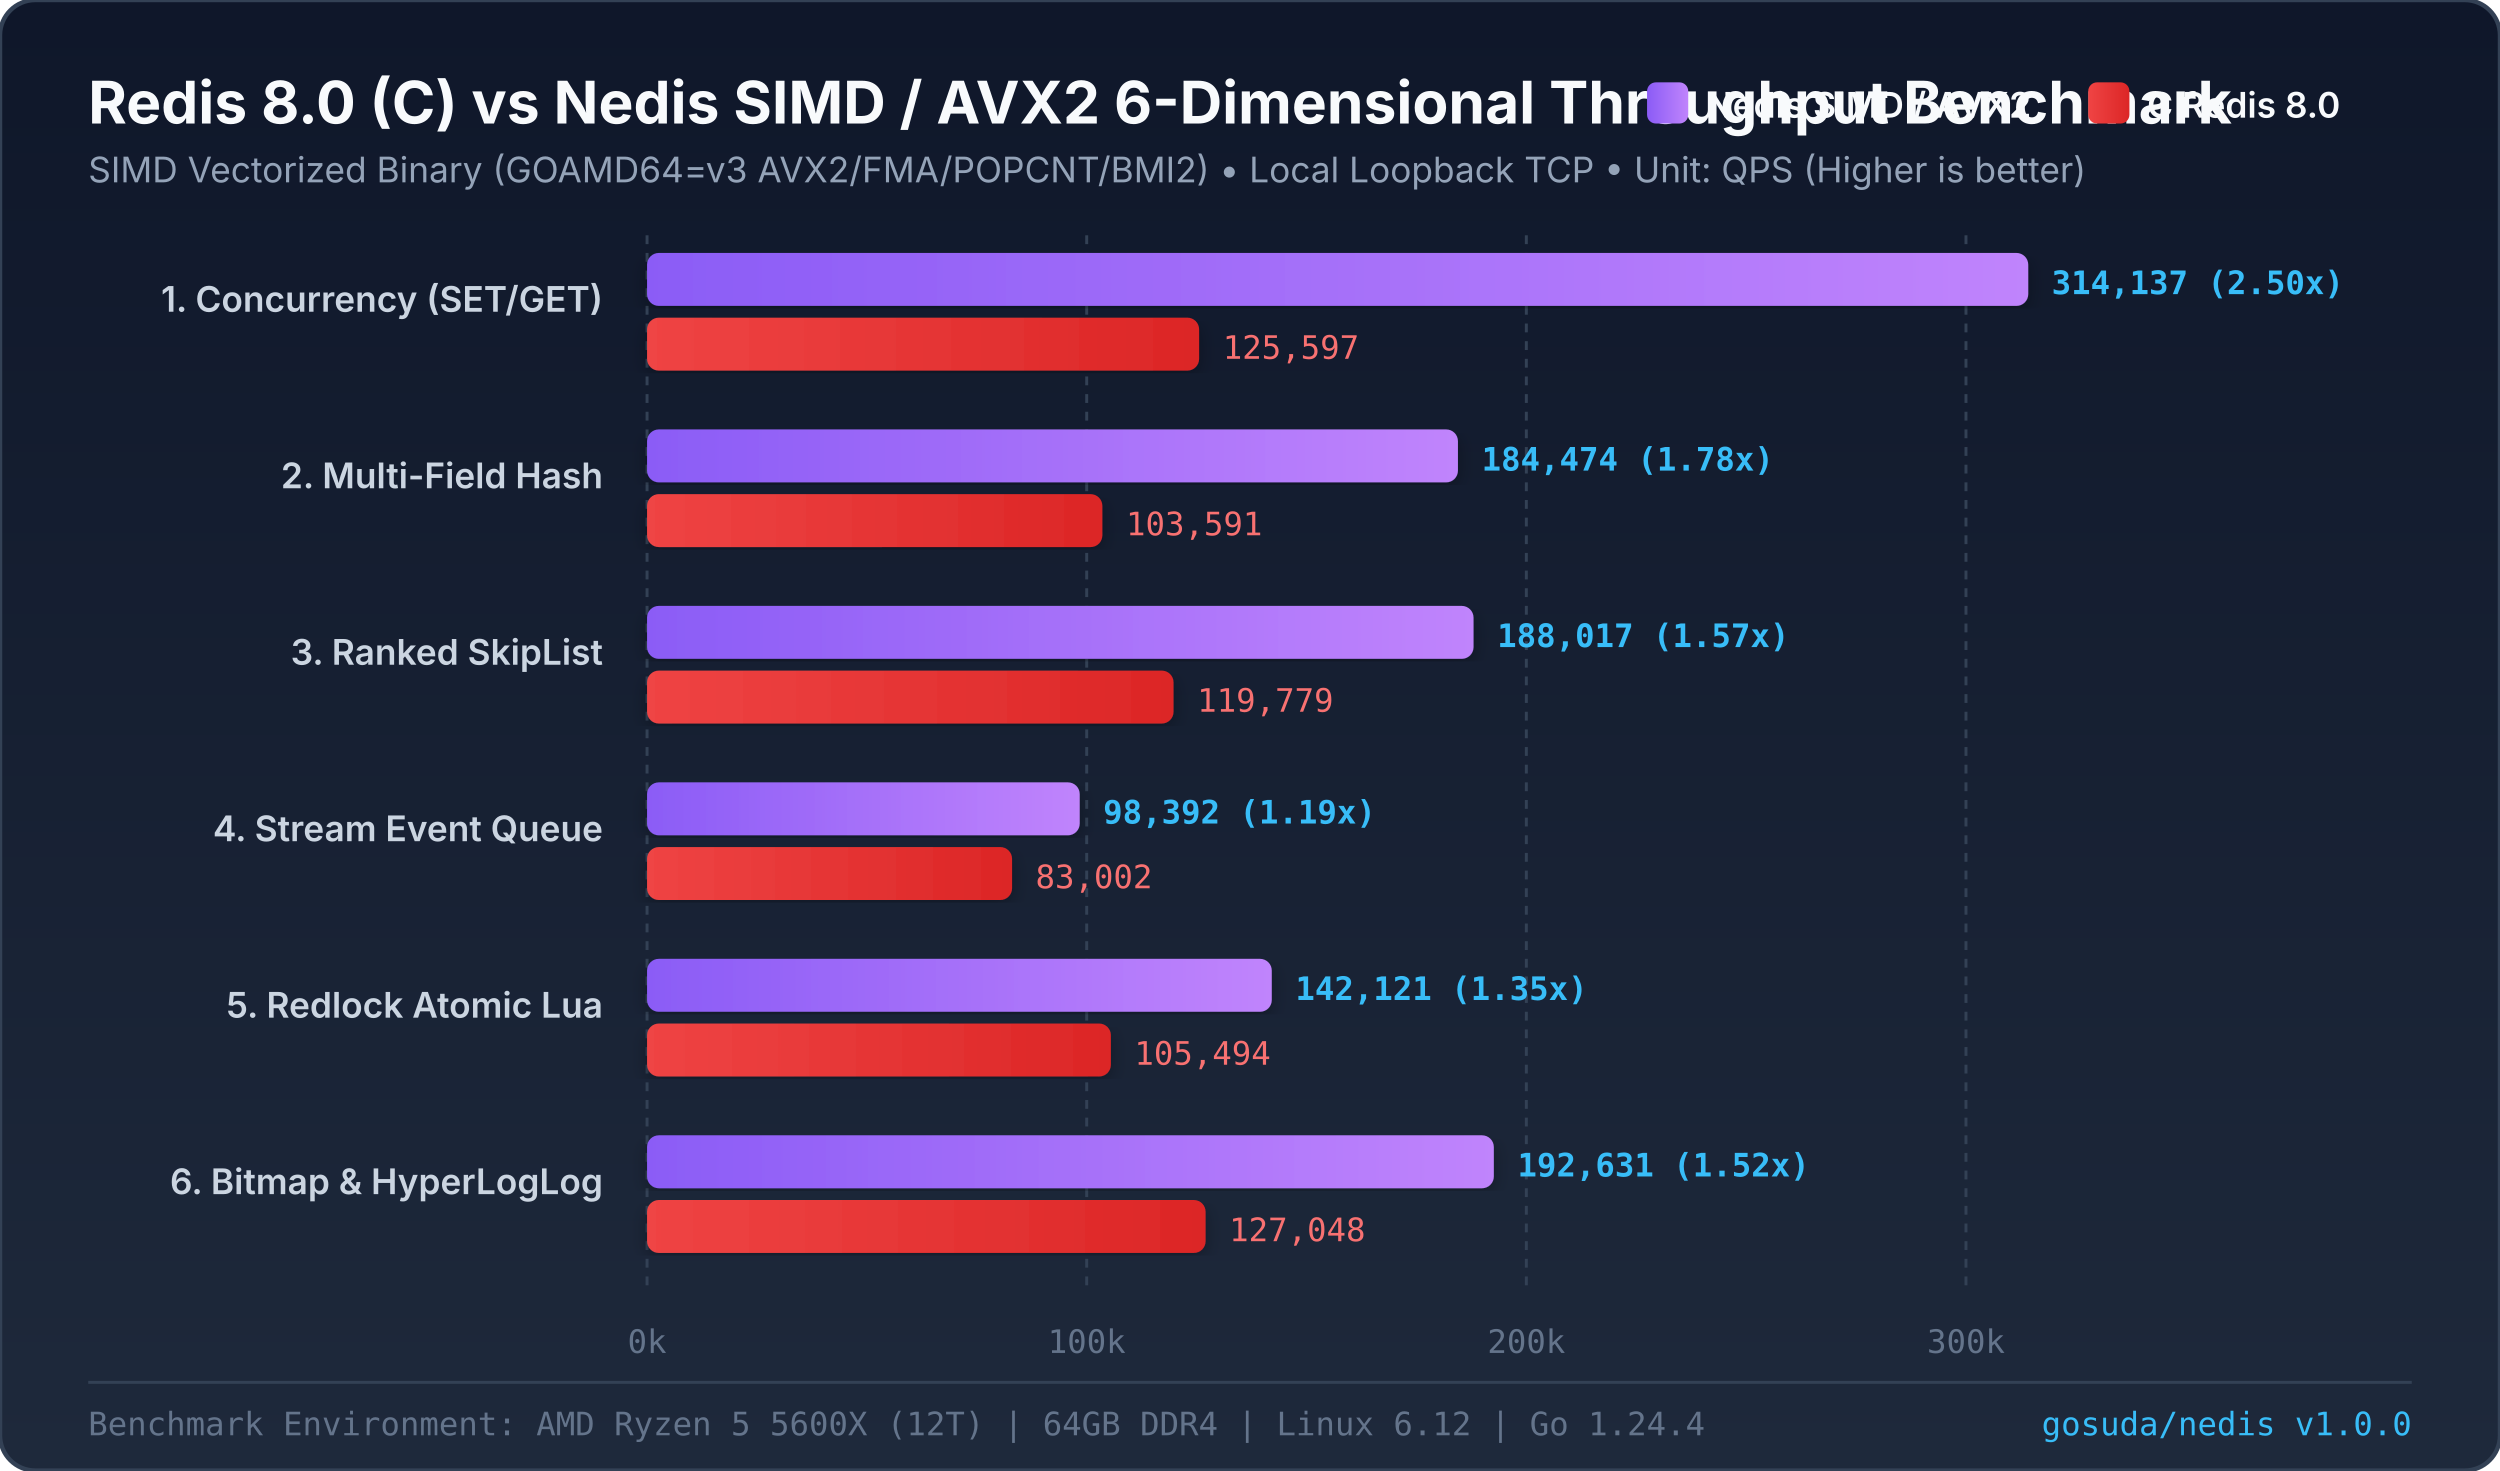
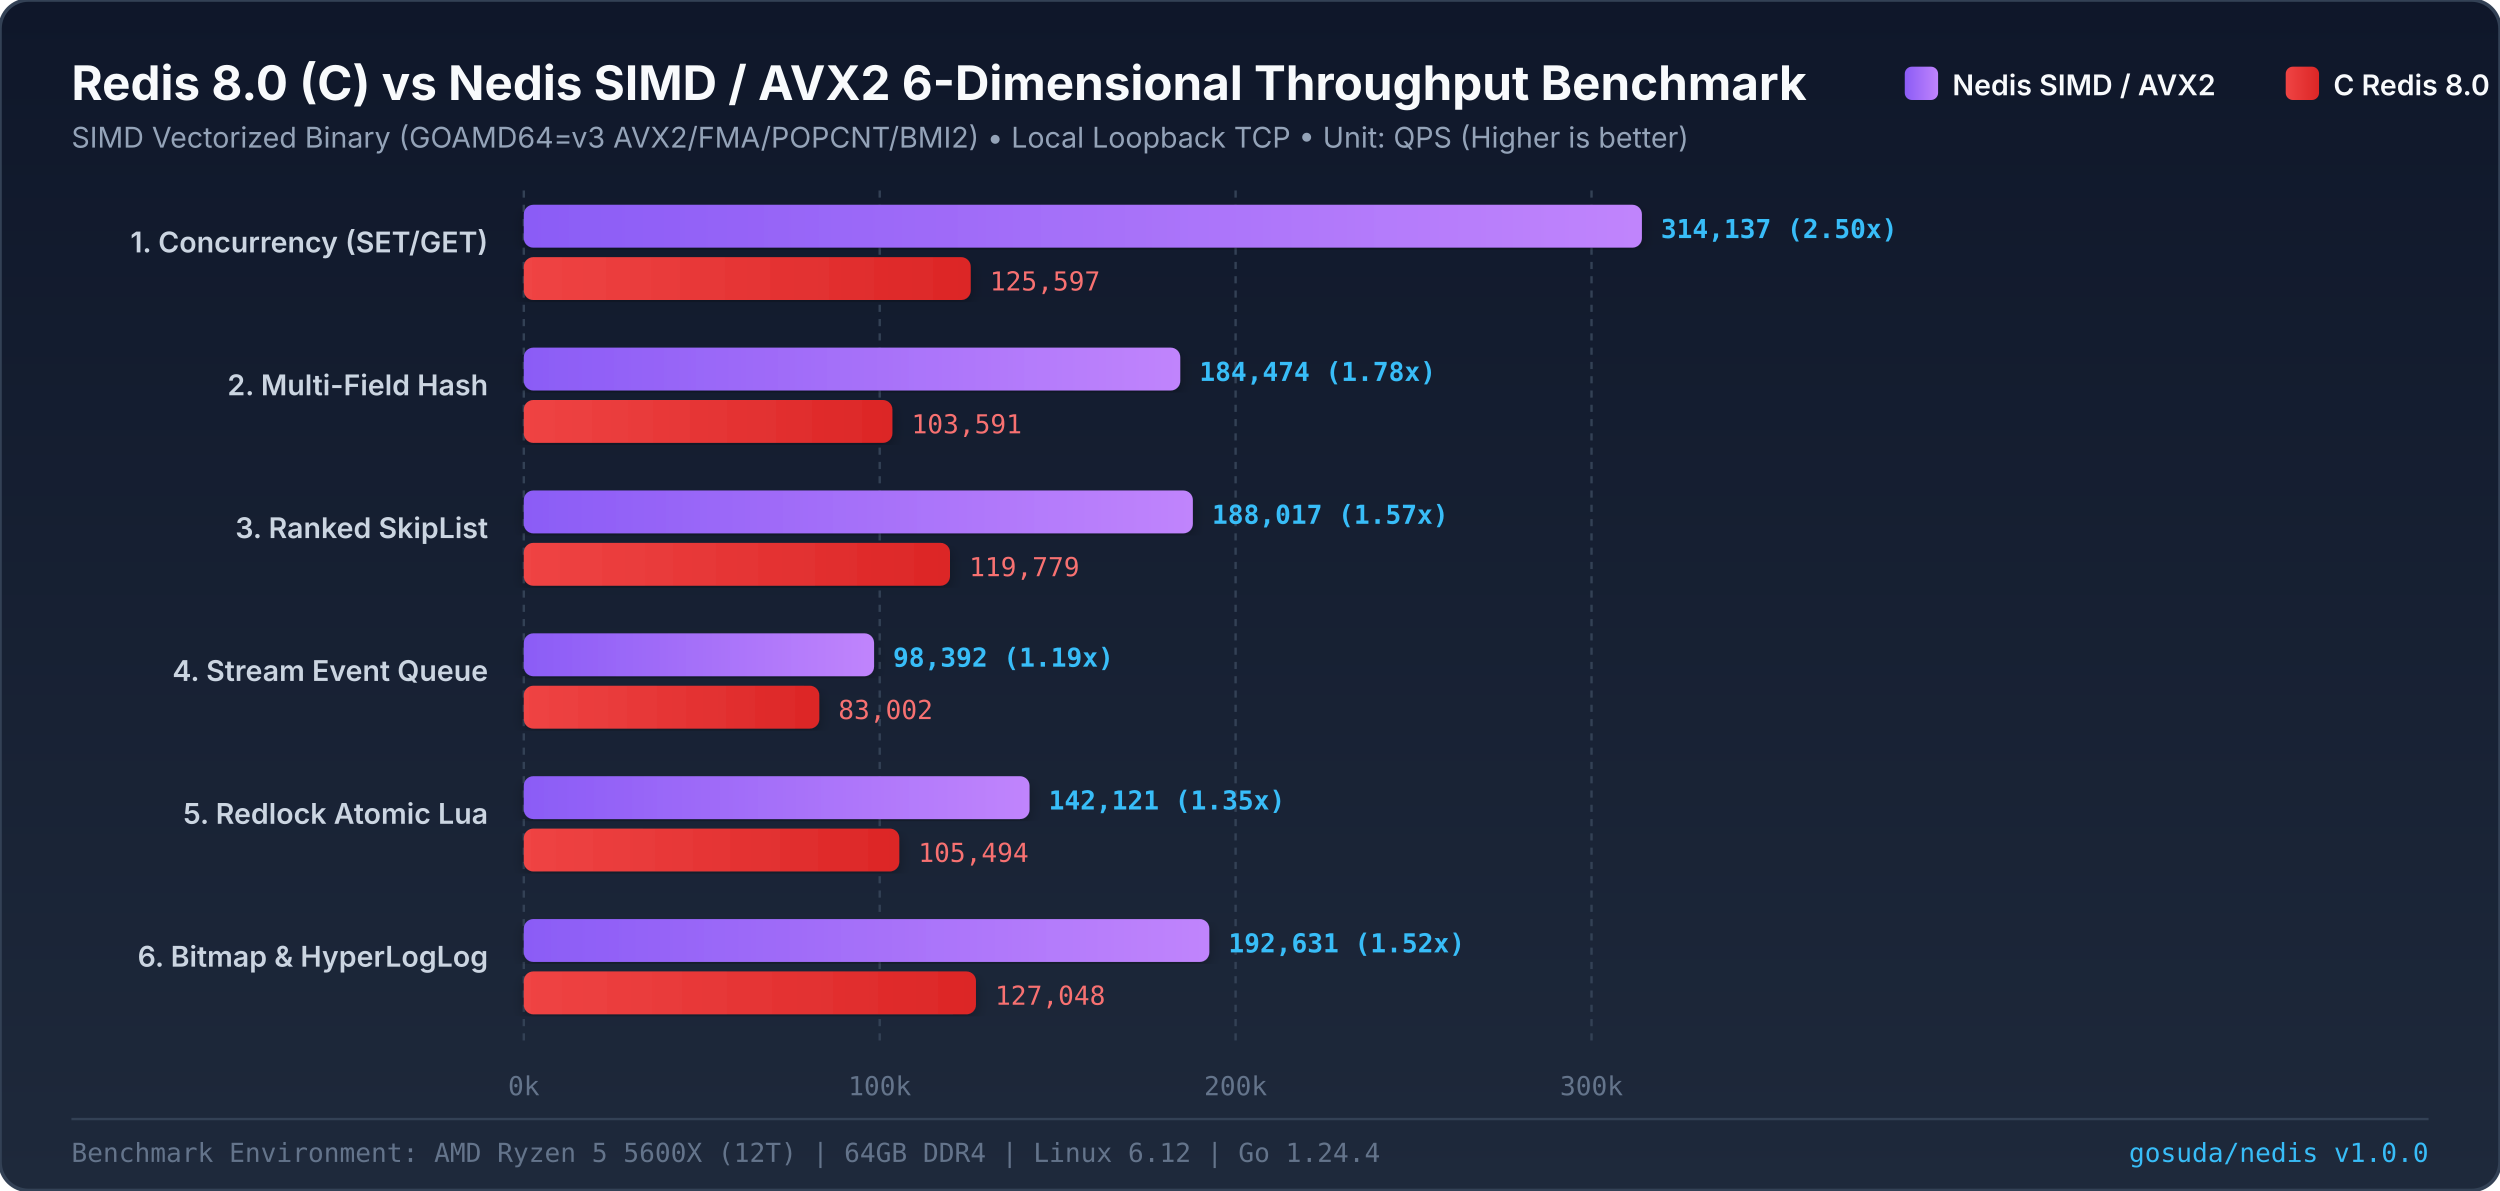
- <svg xmlns="http://www.w3.org/2000/svg" viewBox="0 0 850 500" width="850" height="500">
+ <svg xmlns="http://www.w3.org/2000/svg" viewBox="0 0 1050 500" width="1050" height="500">
  <defs>
    <linearGradient id="bgGrad" x1="0" y1="0" x2="0" y2="1">
      <stop offset="0%" stop-color="#0f172a" />
      <stop offset="100%" stop-color="#1e293b" />
    </linearGradient>
    <linearGradient id="barNedis" x1="0" y1="0" x2="1" y2="0">
      <stop offset="0%" stop-color="#8b5cf6" />
      <stop offset="100%" stop-color="#c084fc" />
    </linearGradient>
    <linearGradient id="barRedis" x1="0" y1="0" x2="1" y2="0">
      <stop offset="0%" stop-color="#ef4444" />
      <stop offset="100%" stop-color="#dc2626" />
    </linearGradient>
    <filter id="shadow" x="-5%" y="-5%" width="110%" height="110%">
      <feDropShadow dx="0" dy="2" stdDeviation="3" flood-opacity="0.3" />
    </filter>
  </defs>
-   <rect width="850" height="500" rx="12" fill="url(#bgGrad)" />
-   <rect width="850" height="500" rx="12" fill="none" stroke="#334155" stroke-width="1.5" />
+   <rect width="1050" height="500" rx="12" fill="url(#bgGrad)" />
+   <rect width="1050" height="500" rx="12" fill="none" stroke="#334155" stroke-width="1.5" />
  <text x="30" y="42" font-family="system-ui, -apple-system, sans-serif" font-size="20" font-weight="700" fill="#f8fafc">Redis 8.0 (C) vs Nedis SIMD / AVX2 6-Dimensional Throughput Benchmark</text>
  <text x="30" y="62" font-family="system-ui, -apple-system, sans-serif" font-size="12" fill="#94a3b8">SIMD Vectorized Binary (GOAMD64=v3 AVX2/FMA/POPCNT/BMI2) • Local Loopback TCP • Unit: QPS (Higher is better)</text>
-   <rect x="560" y="28" width="14" height="14" rx="3" fill="url(#barNedis)" />
-   <text x="580" y="40" font-family="system-ui, -apple-system, sans-serif" font-size="12" font-weight="600" fill="#f8fafc">Nedis SIMD / AVX2</text>
-   <rect x="710" y="28" width="14" height="14" rx="3" fill="url(#barRedis)" />
-   <text x="730" y="40" font-family="system-ui, -apple-system, sans-serif" font-size="12" font-weight="600" fill="#f8fafc">C Redis 8.0</text>
+   <rect x="800" y="28" width="14" height="14" rx="3" fill="url(#barNedis)" />
+   <text x="820" y="40" font-family="system-ui, -apple-system, sans-serif" font-size="12" font-weight="600" fill="#f8fafc">Nedis SIMD / AVX2</text>
+   <rect x="960" y="28" width="14" height="14" rx="3" fill="url(#barRedis)" />
+   <text x="980" y="40" font-family="system-ui, -apple-system, sans-serif" font-size="12" font-weight="600" fill="#f8fafc">C Redis 8.0</text>
  <line x1="220.0" y1="80" x2="220.0" y2="440" stroke="#334155" stroke-dasharray="3,3" stroke-width="1" />
  <text x="220.0" y="460" font-family="monospace" font-size="11" fill="#64748b" text-anchor="middle">0k</text>
  <line x1="369.478" y1="80" x2="369.478" y2="440" stroke="#334155" stroke-dasharray="3,3" stroke-width="1" />
  <text x="369.478" y="460" font-family="monospace" font-size="11" fill="#64748b" text-anchor="middle">100k</text>
  <line x1="518.956" y1="80" x2="518.956" y2="440" stroke="#334155" stroke-dasharray="3,3" stroke-width="1" />
  <text x="518.956" y="460" font-family="monospace" font-size="11" fill="#64748b" text-anchor="middle">200k</text>
  <line x1="668.434" y1="80" x2="668.434" y2="440" stroke="#334155" stroke-dasharray="3,3" stroke-width="1" />
  <text x="668.434" y="460" font-family="monospace" font-size="11" fill="#64748b" text-anchor="middle">300k</text>
  <text x="205" y="106" font-family="system-ui, -apple-system, sans-serif" font-size="12" font-weight="600" fill="#cbd5e1" text-anchor="end">1. Concurrency (SET/GET)</text>
  <rect x="220" y="86" width="469.6" height="18" rx="4" fill="url(#barNedis)" filter="url(#shadow)" />
  <text x="697.565" y="100" font-family="monospace" font-size="11" font-weight="700" fill="#38bdf8">314,137 (2.50x)</text>
  <rect x="220" y="108" width="187.7" height="18" rx="4" fill="url(#barRedis)" filter="url(#shadow)" />
  <text x="415.74" y="122" font-family="monospace" font-size="11" fill="#f87171">125,597</text>
  <text x="205" y="166" font-family="system-ui, -apple-system, sans-serif" font-size="12" font-weight="600" fill="#cbd5e1" text-anchor="end">2. Multi-Field Hash</text>
  <rect x="220" y="146" width="275.7" height="18" rx="4" fill="url(#barNedis)" filter="url(#shadow)" />
  <text x="503.748" y="160" font-family="monospace" font-size="11" font-weight="700" fill="#38bdf8">184,474 (1.78x)</text>
  <rect x="220" y="168" width="154.8" height="18" rx="4" fill="url(#barRedis)" filter="url(#shadow)" />
  <text x="382.846" y="182" font-family="monospace" font-size="11" fill="#f87171">103,591</text>
  <text x="205" y="226" font-family="system-ui, -apple-system, sans-serif" font-size="12" font-weight="600" fill="#cbd5e1" text-anchor="end">3. Ranked SkipList</text>
  <rect x="220" y="206" width="281.0" height="18" rx="4" fill="url(#barNedis)" filter="url(#shadow)" />
  <text x="509.044" y="220" font-family="monospace" font-size="11" font-weight="700" fill="#38bdf8">188,017 (1.57x)</text>
  <rect x="220" y="228" width="179.0" height="18" rx="4" fill="url(#barRedis)" filter="url(#shadow)" />
  <text x="407.043" y="242" font-family="monospace" font-size="11" fill="#f87171">119,779</text>
  <text x="205" y="286" font-family="system-ui, -apple-system, sans-serif" font-size="12" font-weight="600" fill="#cbd5e1" text-anchor="end">4. Stream Event Queue</text>
  <rect x="220" y="266" width="147.1" height="18" rx="4" fill="url(#barNedis)" filter="url(#shadow)" />
  <text x="375.074" y="280" font-family="monospace" font-size="11" font-weight="700" fill="#38bdf8">98,392 (1.19x)</text>
  <rect x="220" y="288" width="124.1" height="18" rx="4" fill="url(#barRedis)" filter="url(#shadow)" />
  <text x="352.07" y="302" font-family="monospace" font-size="11" fill="#f87171">83,002</text>
  <text x="205" y="346" font-family="system-ui, -apple-system, sans-serif" font-size="12" font-weight="600" fill="#cbd5e1" text-anchor="end">5. Redlock Atomic Lua</text>
  <rect x="220" y="326" width="212.4" height="18" rx="4" fill="url(#barNedis)" filter="url(#shadow)" />
  <text x="440.439" y="340" font-family="monospace" font-size="11" font-weight="700" fill="#38bdf8">142,121 (1.35x)</text>
  <rect x="220" y="348" width="157.7" height="18" rx="4" fill="url(#barRedis)" filter="url(#shadow)" />
  <text x="385.69" y="362" font-family="monospace" font-size="11" fill="#f87171">105,494</text>
  <text x="205" y="406" font-family="system-ui, -apple-system, sans-serif" font-size="12" font-weight="600" fill="#cbd5e1" text-anchor="end">6. Bitmap &amp; HyperLogLog</text>
  <rect x="220" y="386" width="287.9" height="18" rx="4" fill="url(#barNedis)" filter="url(#shadow)" />
  <text x="515.941" y="400" font-family="monospace" font-size="11" font-weight="700" fill="#38bdf8">192,631 (1.52x)</text>
  <rect x="220" y="408" width="189.9" height="18" rx="4" fill="url(#barRedis)" filter="url(#shadow)" />
  <text x="417.909" y="422" font-family="monospace" font-size="11" fill="#f87171">127,048</text>
-   <line x1="30" y1="470" x2="820" y2="470" stroke="#334155" stroke-width="1" />
+   <line x1="30" y1="470" x2="1020" y2="470" stroke="#334155" stroke-width="1" />
  <text x="30" y="488" font-family="monospace" font-size="11" fill="#64748b">Benchmark Environment: AMD Ryzen 5 5600X (12T) | 64GB DDR4 | Linux 6.12 | Go 1.24.4</text>
-   <text x="820" y="488" font-family="monospace" font-size="11" fill="#38bdf8" text-anchor="end">gosuda/nedis v1.0.0</text>
+   <text x="1020" y="488" font-family="monospace" font-size="11" fill="#38bdf8" text-anchor="end">gosuda/nedis v1.0.0</text>
</svg>
